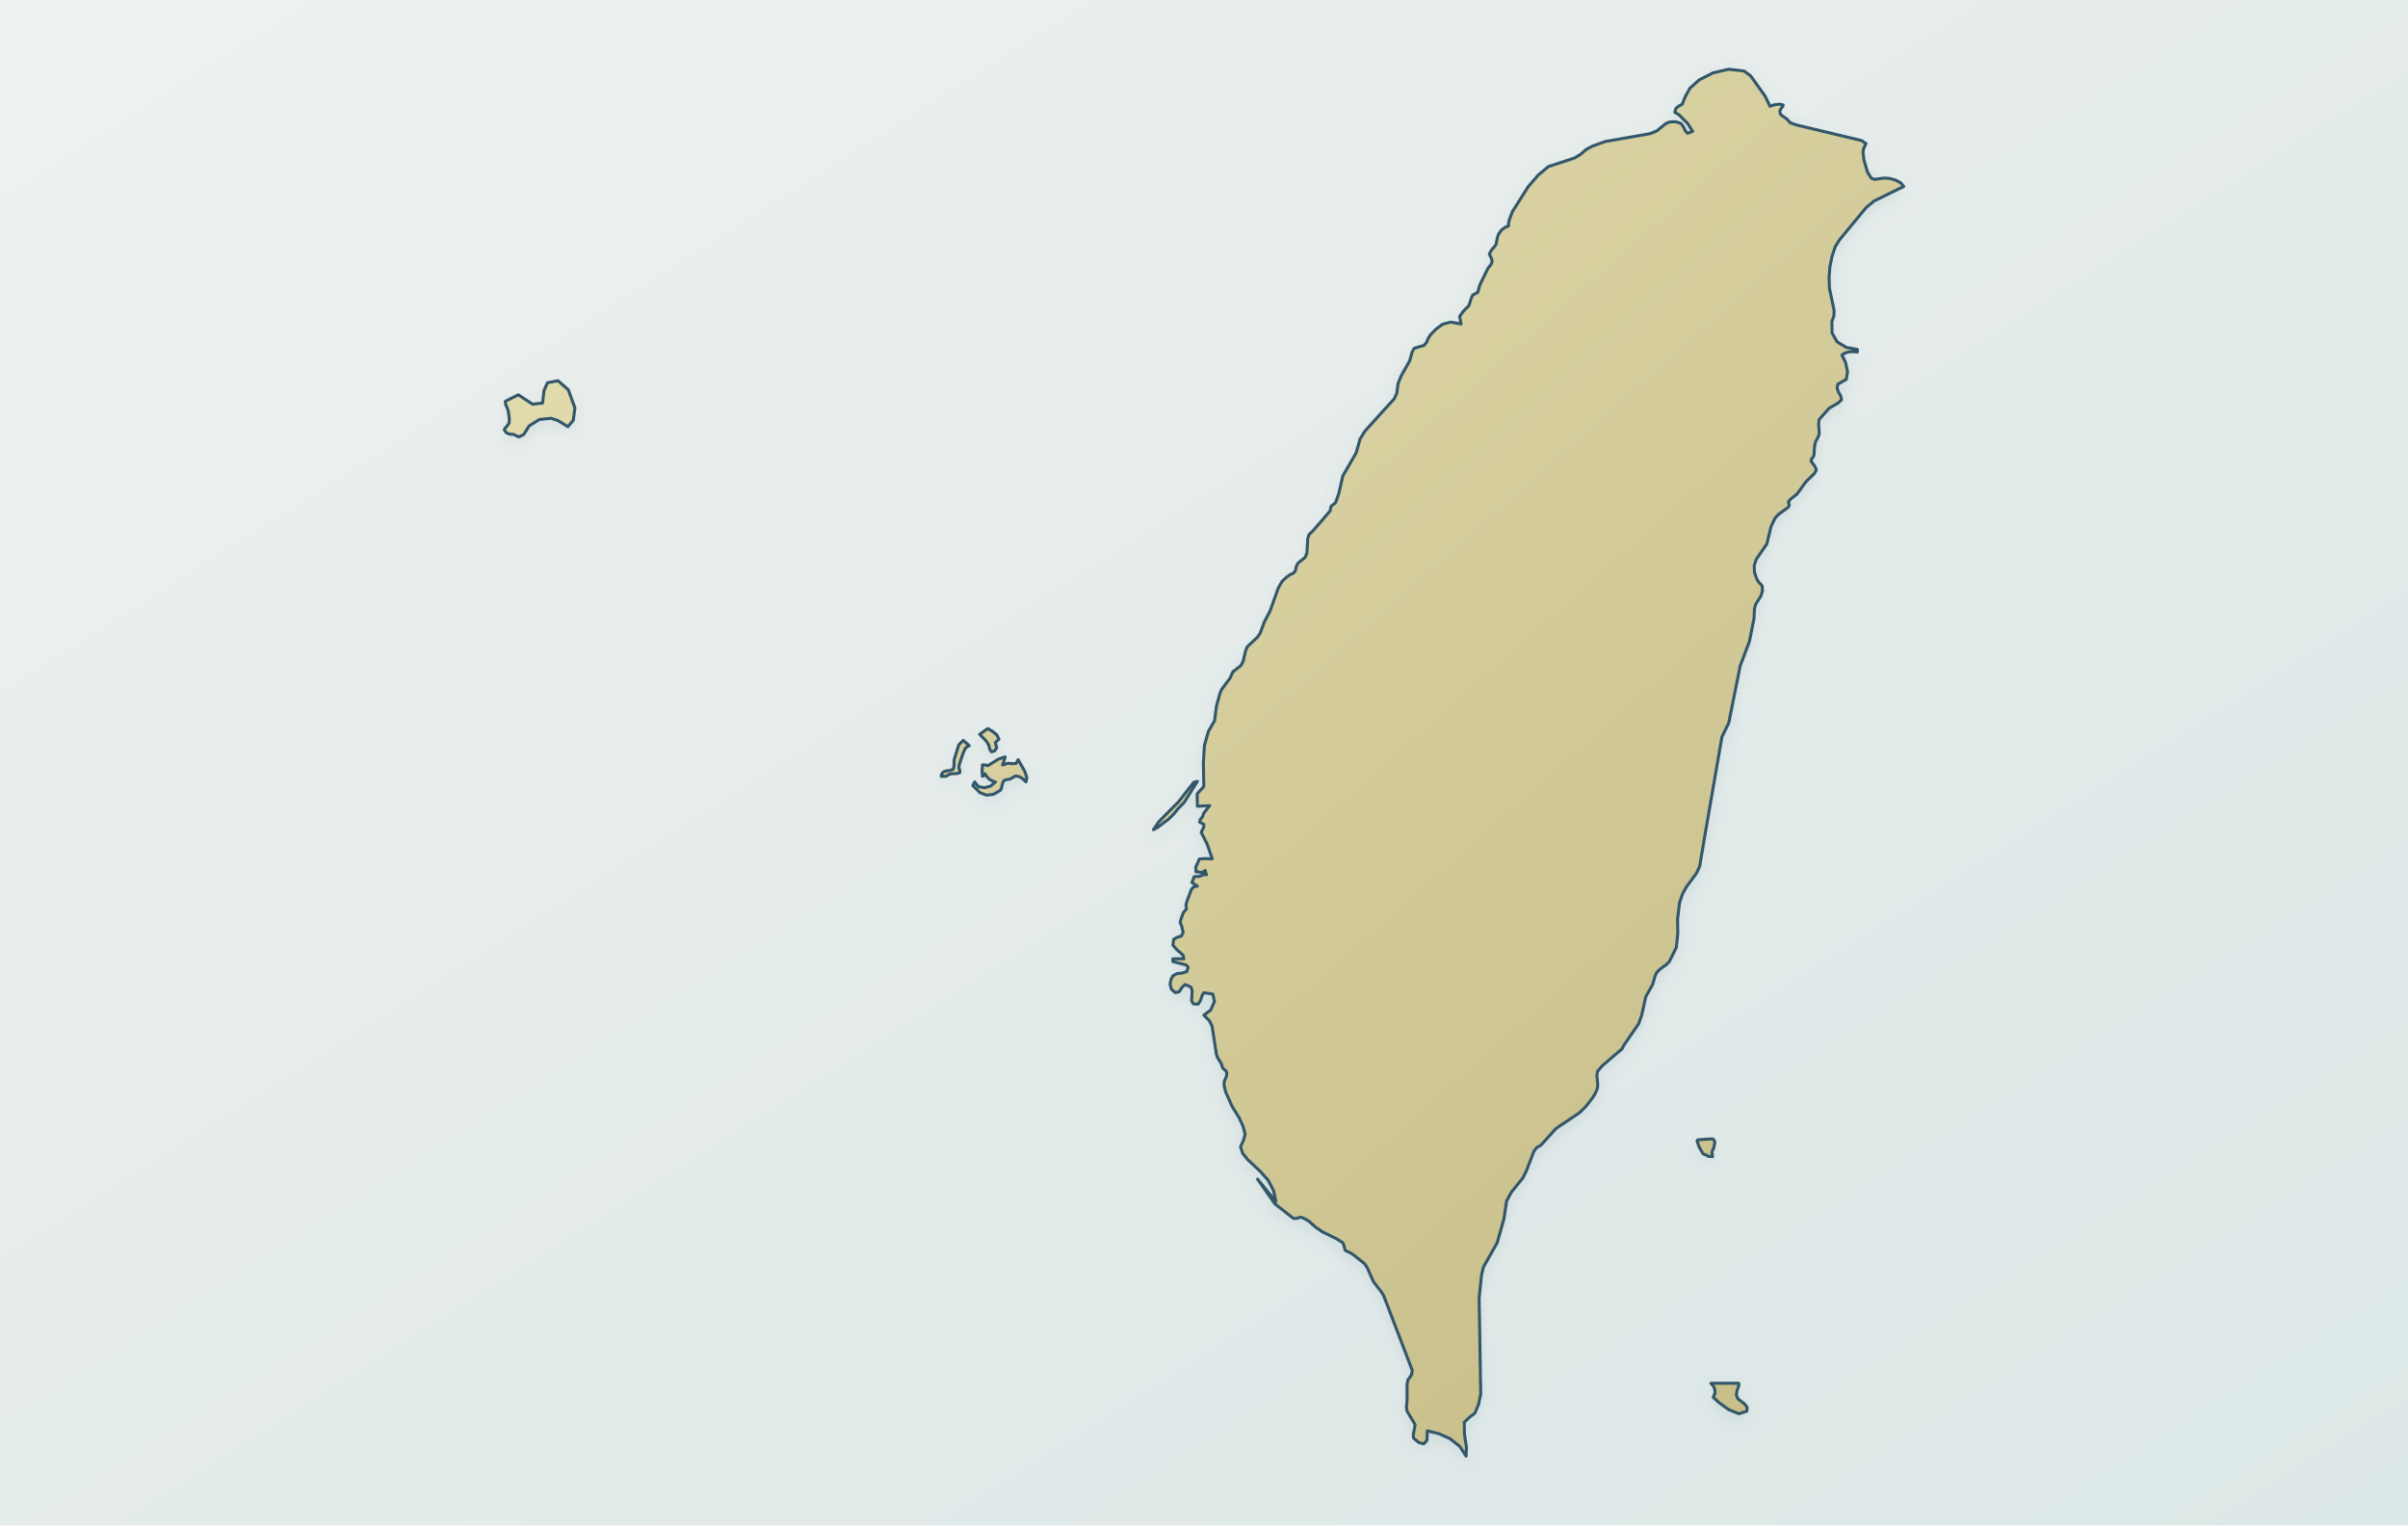
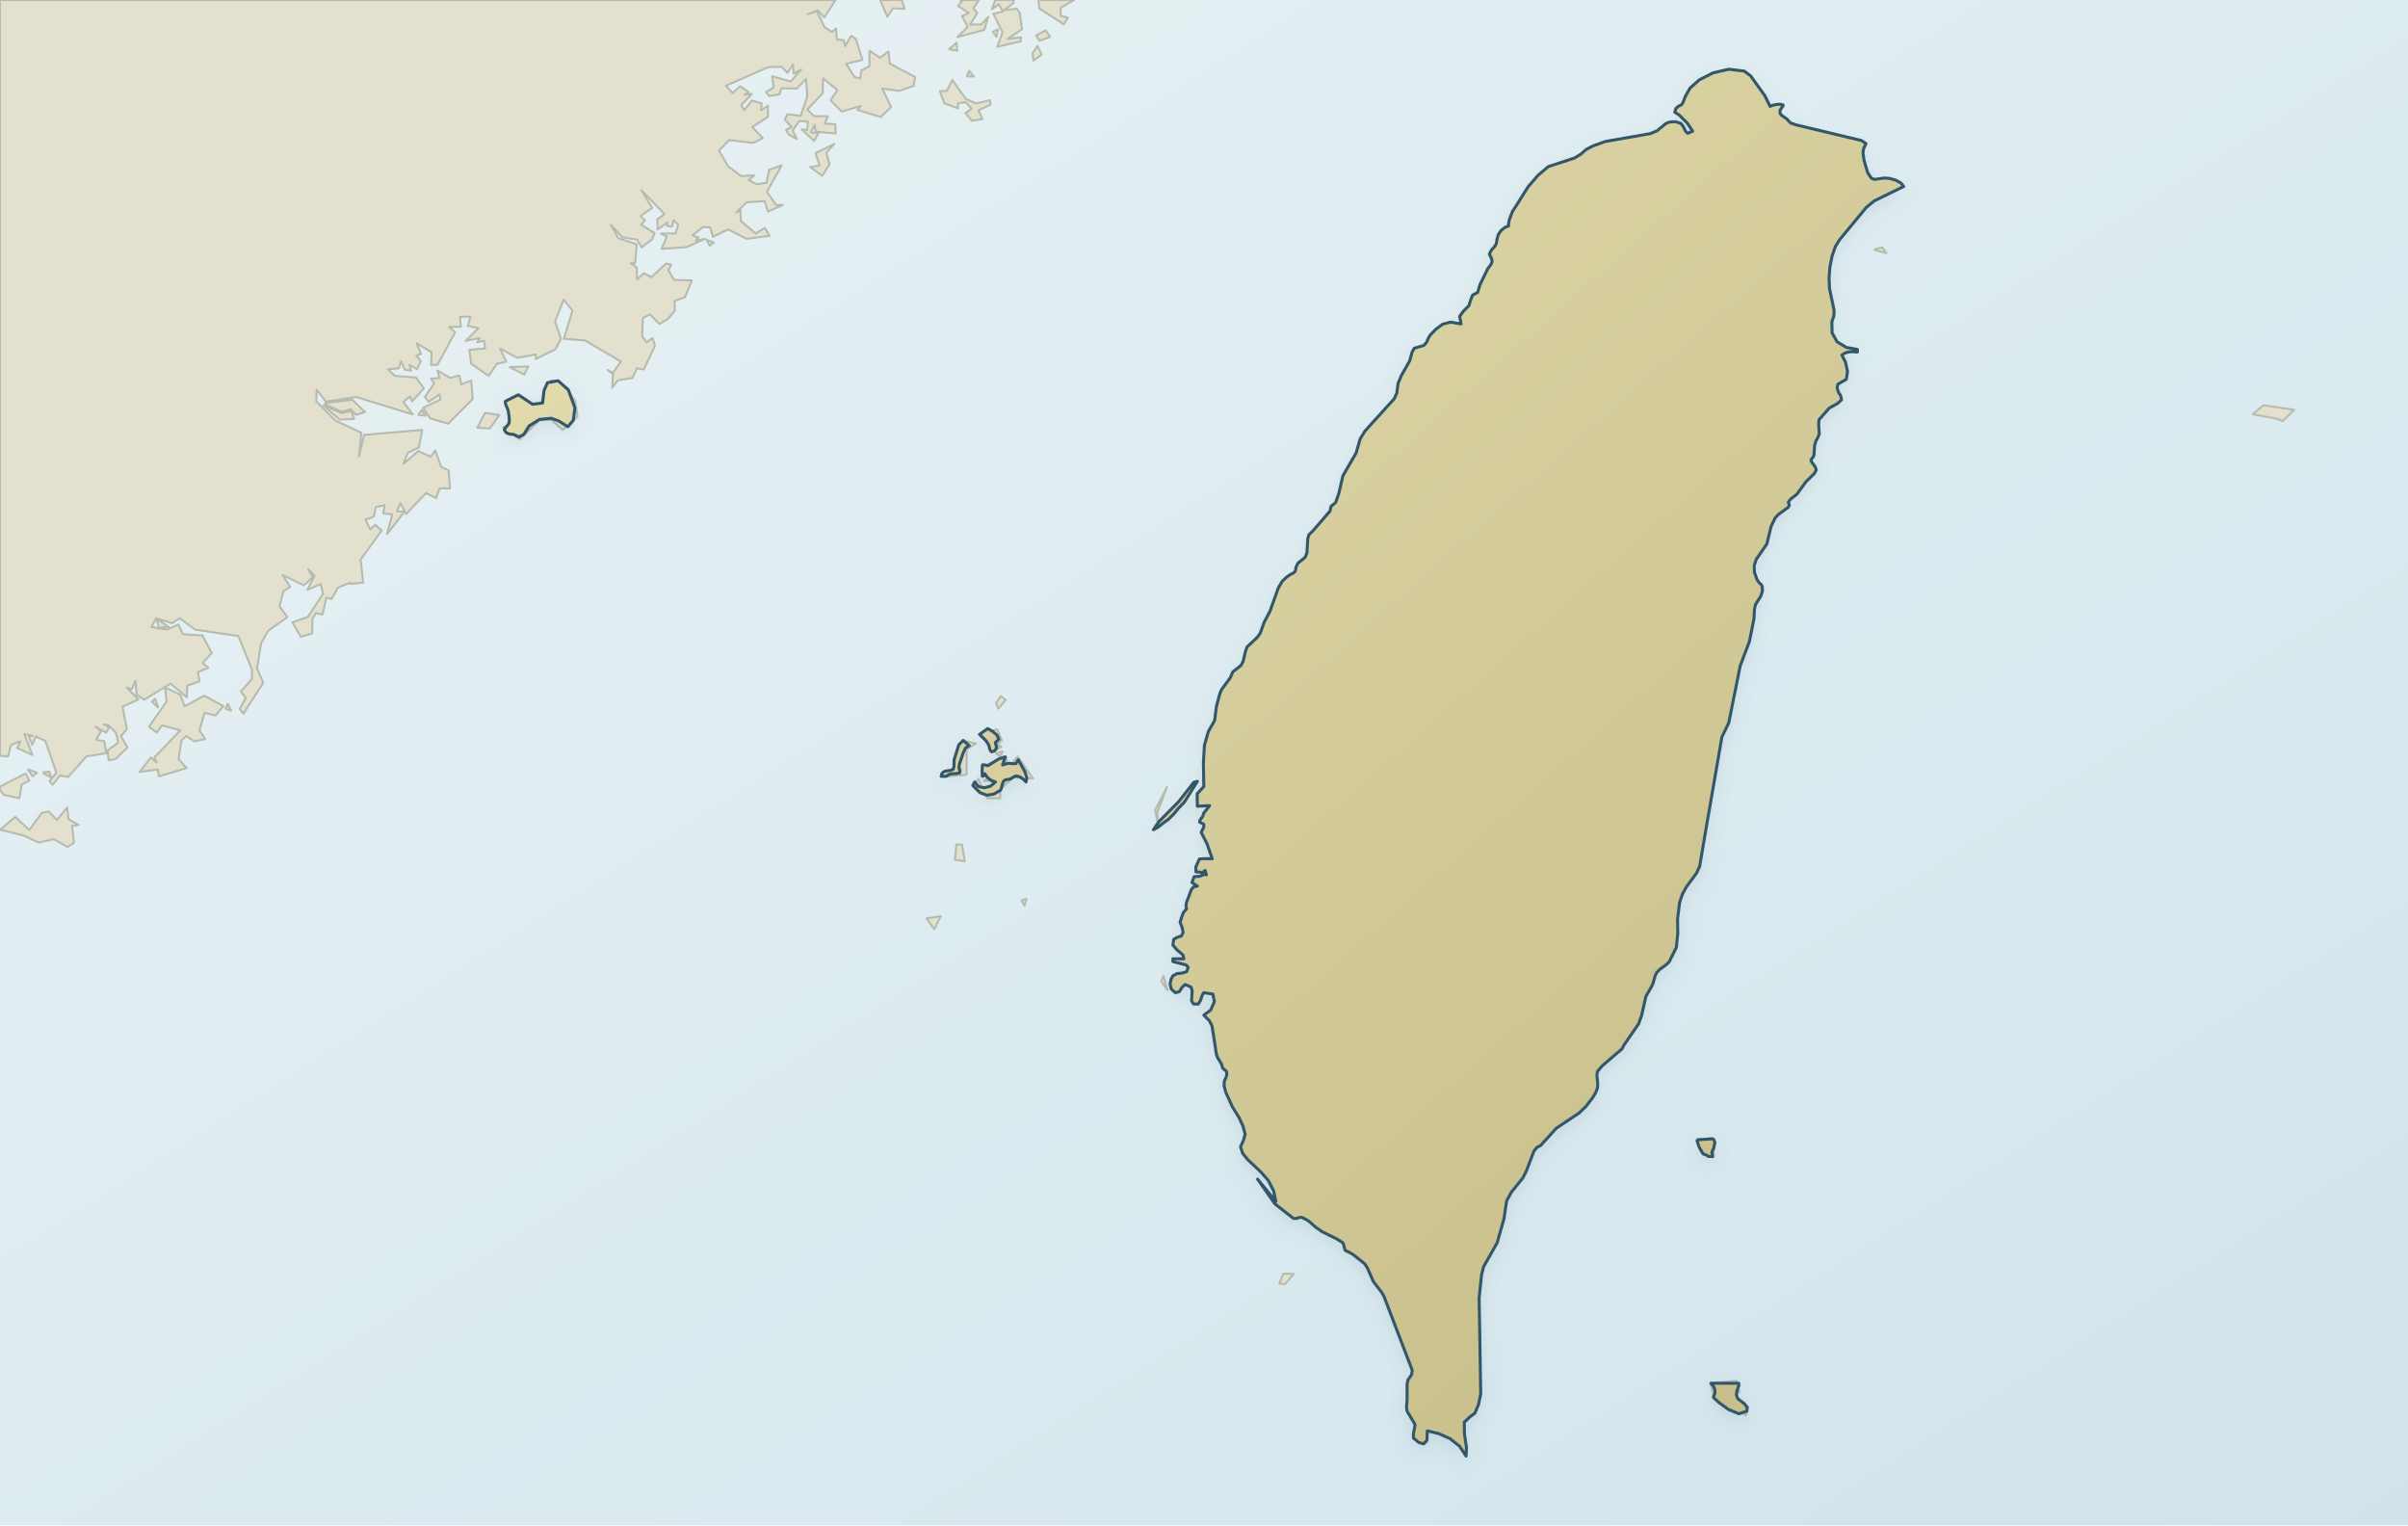
<svg xmlns="http://www.w3.org/2000/svg" viewBox="0 0 1200 760" role="img" aria-label="Map of Taiwan" data-map-style="journey-atlas-map-v3-clean-background" data-map-projection="local-equirectangular-fit-v1">
  <defs>
    <linearGradient id="sea" x1="0" y1="0" x2="1" y2="1">
-       <stop offset="0" stop-color="#eef2ef" />
-       <stop offset=".55" stop-color="#e4eceb" />
-       <stop offset="1" stop-color="#dce7e7" />
+       <stop offset="0" stop-color="#eaf2f4" />
+       <stop offset=".55" stop-color="#dcebf0" />
+       <stop offset="1" stop-color="#d0e3eb" />
    </linearGradient>
    <linearGradient id="land" x1=".12" y1=".08" x2=".88" y2=".92">
      <stop offset="0" stop-color="#e2dbad" />
      <stop offset=".52" stop-color="#d4cc9b" />
      <stop offset="1" stop-color="#c8bf8a" />
    </linearGradient>
    <filter id="shadow" x="-10%" y="-10%" width="120%" height="120%">
      <feGaussianBlur in="SourceAlpha" stdDeviation="4" result="b" />
      <feOffset in="b" dy="3" result="o" />
      <feColorMatrix in="o" type="matrix" values="0 0 0 0 .12 0 0 0 0 .22 0 0 0 0 .28 0 0 0 .14 0" />
      <feBlend in="SourceGraphic" mode="normal" />
    </filter>
+     <clipPath id="map-context-target-negative" clipPathUnits="userSpaceOnUse">
+       <path d="M 0,0 L 1200,0 L 1200,760 L 0,760 Z M 930,103.4 L 916.7,119.5 L 914.6,122.9 L 913,127.6 L 911.9,133 L 911.5,138.4 L 911.7,143.7 L 914,154.6 L 913.9,157.4 L 912.9,160.2 L 913,165.9 L 915.5,170.3 L 920.1,173.1 L 925.6,174.1 L 925.6,175.4 L 923.2,175.2 L 921,175.4 L 919.2,176 L 917.9,176.9 L 919.7,180.5 L 920.7,185.1 L 920.1,189 L 915.9,191.4 L 915.5,193.2 L 916.1,195.3 L 917.3,197.2 L 917.7,199.2 L 915.9,200.9 L 911.5,203.4 L 906.5,209.1 L 906.3,211.3 L 906.6,216.3 L 905.8,218.2 L 904.9,219.8 L 904.3,222 L 904,226.5 L 903.6,227.7 L 902.8,228.6 L 902.5,229.6 L 903.2,230.8 L 903.4,230.9 L 903.8,231.5 L 904.5,232.5 L 905,233.6 L 905.1,234.3 L 904.1,236 L 900,240 L 895.5,246.2 L 892.2,248.8 L 891.2,250.2 L 891.7,251.7 L 891.1,252.8 L 886.3,256.3 L 884.6,258.1 L 882.6,262.3 L 880.5,271 L 875.2,278.7 L 874.2,281.8 L 874.3,285.1 L 875.6,288.8 L 876.7,290.4 L 877.6,291.2 L 878.2,292.1 L 878.3,294.4 L 877.5,297 L 874.9,301.1 L 874.3,303.5 L 874.1,308.1 L 871.8,319.6 L 867.2,331.8 L 861.5,360.2 L 858.1,367.2 L 850.2,412.8 L 847,431.7 L 845.4,435.1 L 840.4,441.9 L 838.5,445.3 L 837,449.7 L 836,457.9 L 836.1,465.1 L 835.4,472 L 831.9,479.1 L 830.4,480.6 L 827,483.1 L 825.5,484.7 L 824.8,486.3 L 823.6,490.5 L 820.2,496.5 L 818.1,505.9 L 816.6,510.1 L 809.3,520.7 L 808.3,522.6 L 798.5,531 L 796.1,533.8 L 795.8,535.6 L 796.2,540.1 L 796.1,542.1 L 795.2,544.4 L 793.7,546.9 L 790.3,551.3 L 787,554.5 L 775.5,562.2 L 767.8,570.7 L 765.9,571.7 L 764.4,573.6 L 760.7,583.3 L 758.9,586.9 L 753.1,594.1 L 750.8,598.4 L 749.5,607.2 L 746.1,619.2 L 739.3,631.2 L 738.3,635.3 L 737.1,646.9 L 737.3,657.4 L 737.9,694.6 L 736.8,699.8 L 735,704.1 L 732.6,705.9 L 729.7,708.6 L 729.8,714.6 L 730.8,721.2 L 730.6,725.5 L 727.4,720.6 L 722.6,716.8 L 717,714.3 L 711.3,712.9 L 711.1,717.7 L 709.5,719.4 L 707,718.7 L 704.4,716.5 L 704.3,714.8 L 705.2,709.8 L 701.2,703.1 L 700.9,701.4 L 701,699.9 L 701.2,697.6 L 701.2,689.8 L 701.6,687.6 L 703.4,685 L 703.8,682.8 L 689.6,645.7 L 688.4,643.7 L 684.5,638.7 L 681.4,631.7 L 680,629.6 L 674.2,625 L 671.9,623.7 L 671.1,623.4 L 670.3,622.9 L 669.6,620.2 L 669.2,619.2 L 666,617.2 L 658.9,613.7 L 655.7,611.5 L 652.3,608.5 L 650.7,607.5 L 648.6,606.5 L 647.5,606.6 L 646.1,607.1 L 644.6,607.1 L 635.3,599.8 L 626.7,587.5 L 635.8,598.6 L 634.7,593.3 L 633.2,590.4 L 632,588.1 L 628.2,583.8 L 621.8,577.8 L 619.3,574.7 L 618.2,571.4 L 619.7,568.1 L 620.5,565.1 L 619.4,561 L 617.5,556.9 L 614.1,551.4 L 610.8,544.1 L 610,540.9 L 610.1,538.8 L 611.2,536.2 L 611.4,534.5 L 611,533.6 L 610.1,532.9 L 609.2,532 L 608.8,530.3 L 606.7,526.8 L 606.2,525.4 L 604.7,515.6 L 604,511.2 L 602.7,508.6 L 599.9,505.8 L 603.3,503.3 L 605.2,499 L 604.4,495.3 L 599.9,494.6 L 599.1,495.9 L 598.3,498.4 L 597.1,500.3 L 594.7,500.2 L 593.8,498.6 L 594.1,493.6 L 593.5,491.8 L 590.6,490.5 L 589,492 L 587.7,494.1 L 585.7,494.6 L 583.7,492.8 L 583.1,490.3 L 583.6,487.9 L 584.5,486.2 L 586.5,485.1 L 589.2,484.8 L 591.4,484.1 L 592.1,481.9 L 591.1,480.8 L 584.5,479.1 L 584.5,477.7 L 590,477.7 L 589.5,475.8 L 586.5,473.2 L 584.5,470.9 L 584.9,468 L 586.7,467 L 588.7,466.4 L 589.6,464.6 L 589,461.8 L 588.1,459.5 L 588.7,457.4 L 589.7,454.7 L 591.3,452.8 L 591,451.2 L 591.3,449.6 L 593.7,443.2 L 594.8,441.9 L 596.7,441.5 L 594,439.7 L 595.1,436.8 L 597.9,436.6 L 600.2,435.6 L 601.2,435.9 L 600.6,433.7 L 599,434.8 L 597.7,434.5 L 596,434.4 L 595.9,432 L 597.7,428 L 600.3,427.8 L 604.1,427.9 L 601.5,420.4 L 598.6,414.7 L 599.9,412.1 L 599.9,410.7 L 597.8,409.6 L 598.1,408.4 L 599.3,406.9 L 599.9,405.1 L 602.8,401.4 L 596.7,401.7 L 596.6,395.5 L 599.9,391.9 L 599.7,380.2 L 600.2,371.4 L 602.2,364.4 L 605.3,359 L 606.2,351.9 L 607.9,345.6 L 608.8,343.5 L 613.1,337.7 L 613.9,335.8 L 614.4,334.7 L 618.4,331.6 L 619.5,329.5 L 620.7,324.4 L 621.5,322.3 L 626.6,317.5 L 628,315.5 L 630,310 L 632.9,304.5 L 637,293 L 638.9,289.7 L 641.1,287.6 L 642.8,286.4 L 644.4,285.6 L 645.5,284.6 L 645.9,282.5 L 646.8,280.6 L 650.4,277.7 L 651.3,275.5 L 651.7,268.4 L 652.3,266.4 L 654.2,264.6 L 662.3,255.2 L 662.8,254.7 L 663.3,252.3 L 665.6,250.4 L 667.2,245.8 L 669.2,237.1 L 675.8,225.7 L 677.8,218.7 L 680.2,214.8 L 689.6,204.4 L 694.8,198.7 L 696.1,195.8 L 696.7,191.1 L 698.3,187.2 L 702.5,179.8 L 703.7,175.4 L 704.8,173.5 L 709.6,172.1 L 710.9,170.6 L 711.7,168.7 L 712.7,167 L 715.7,163.9 L 719,161.5 L 722.9,160.5 L 728.1,161.4 L 727.4,157.6 L 729.3,155 L 732,152.3 L 733.3,148.3 L 733.9,147 L 736.4,145.7 L 737.5,141.9 L 741.4,133.9 L 743,131.8 L 743.5,130.6 L 743.5,129.5 L 743,128.2 L 742.2,126.6 L 743.3,124.5 L 744.5,123.2 L 744.6,123.1 L 745.6,121.6 L 746.1,118.8 L 746.7,116.8 L 748.1,114.8 L 750,113.3 L 751.8,112.6 L 751.7,111.8 L 752.1,109.7 L 753.7,105.4 L 755.2,103.1 L 761.5,93.1 L 766.5,87.3 L 771.6,83 L 784.7,78.7 L 787.8,76.8 L 790.4,74.5 L 793.6,72.8 L 800,70.5 L 814.3,68 L 822.3,66.6 L 825.7,65.2 L 830.1,61.6 L 831.4,61 L 833,60.7 L 835.2,60.7 L 837.7,61.5 L 839,63.3 L 839.9,65.3 L 841,66.4 L 843.5,65.4 L 840.9,61.4 L 836.8,57.3 L 834.6,55.9 L 835.2,54 L 836.5,52.9 L 837.8,52.3 L 838.4,51.7 L 839.9,48 L 842.2,43.9 L 846.8,39.8 L 853.7,36.3 L 861.5,34.5 L 869.2,35.4 L 872.4,37.8 L 879.5,47.7 L 882.1,53 L 882.9,52.6 L 884.9,52.1 L 887,51.9 L 888.6,52.3 L 888.5,52.9 L 887.8,53.8 L 887,55.1 L 887.1,56.6 L 887.9,57.5 L 890.5,59.3 L 891.1,60 L 892.2,61.2 L 895,62.2 L 927.6,70 L 929.9,71.5 L 928.7,74.1 L 928.4,76.1 L 928.9,79.8 L 930.7,85.9 L 932.5,88.7 L 934,89.4 L 939,88.7 L 941.6,88.9 L 944.6,89.7 L 947.2,91.1 L 948.7,92.9 L 934,100.1 L 930,103.4 Z M 866,696.9 L 869.3,699.4 L 870.7,701.2 L 870.5,703.1 L 866.6,704.4 L 861.4,702.3 L 856.6,698.8 L 853.8,696.2 L 854.6,694.2 L 854.6,692.4 L 853.9,690.7 L 852.6,689.2 L 866.5,689.2 L 866.5,690.5 L 866.2,691.2 L 865.6,693 L 865.3,695 L 866,696.9 Z M 272.8,190.7 L 278.1,189.7 L 283.2,194.2 L 286.5,203.2 L 285.7,209.4 L 283,212.6 L 278.2,209.6 L 274.6,208.4 L 268.8,209 L 263.7,212.2 L 261,216.5 L 258.6,217.7 L 255.8,216.4 L 253.8,216.3 L 252.2,215.5 L 251.3,214.1 L 251.6,213.5 L 253.2,211.6 L 253.7,210.7 L 253.8,209.2 L 253.7,207.5 L 253.2,204.4 L 252,201.5 L 251.8,200 L 252.9,199.4 L 258.3,196.7 L 265.4,201.4 L 270.4,200.8 L 271.1,194.6 L 272.8,190.7 Z M 507.4,378.5 L 510.8,384.6 L 511.7,387.5 L 511.3,389.6 L 509.9,388.2 L 508.1,387 L 506.1,386.6 L 503.3,388.2 L 501.3,388.5 L 500.3,389 L 499.7,390 L 499,392.9 L 498.5,393.8 L 495.2,395.7 L 491.7,396.2 L 488.3,394.9 L 484.8,391.4 L 485.7,389.6 L 487.6,391.9 L 490.5,392.5 L 493.6,391.7 L 496.1,389.6 L 494.3,389 L 493,388.2 L 491.8,387 L 490.8,385.5 L 490.4,386.1 L 490.4,386.3 L 490.3,386.5 L 489.6,386.8 L 489.4,384 L 489.6,381.1 L 490.8,381.1 L 492.3,381.5 L 497.6,378.2 L 500.9,377.1 L 500,380.2 L 499.6,381.1 L 502.5,380.3 L 504.7,380.5 L 506.3,380.4 L 507.4,378.5 Z M 475.5,378.5 L 477.8,371.1 L 480,368.9 L 483,371.5 L 481.2,372.6 L 480,375.1 L 478,381.1 L 477.9,382.8 L 478.4,384.1 L 478.2,385.1 L 476.1,385.5 L 474.5,385.5 L 473.4,385.7 L 472.5,386.1 L 471.6,386.8 L 469,386.8 L 469.4,385.4 L 470.3,384.5 L 471.6,384.1 L 473.4,383.9 L 475,383.3 L 475.4,381.9 L 475.5,378.5 Z M 493.3,373.5 L 492.7,371.1 L 491.3,369 L 488.2,365.9 L 492.2,363 L 494.5,364.3 L 496.8,366.2 L 497.8,368.3 L 496,370 L 496.7,372.5 L 495.7,374.1 L 494.1,374.6 L 493.3,373.5 Z M 846.7,571.4 L 845.7,568.4 L 846.1,567.9 L 853.3,567.4 L 854.1,567.9 L 854.6,569.2 L 854,572.1 L 853.4,573.2 L 853.1,574.4 L 853.4,575.6 L 853.4,576.3 L 852.8,576.2 L 851.6,576.2 L 850.9,576 L 850.6,575.6 L 848.7,574.9 L 846.7,571.4 Z M 577.4,409.5 L 587.4,399.4 L 594.9,389.8 L 596.7,389.3 L 590.2,399.7 L 587.1,402.9 L 585,405.5 L 582.3,408.2 L 580.2,409.7 L 577,412.2 L 574.8,413.4 L 577.4,409.5 Z" fill-rule="evenodd" clip-rule="evenodd" />
+     </clipPath>
  </defs>
  <rect width="1200" height="760" fill="url(#sea)" />
+   <g id="geographic-context" clip-path="url(#map-context-target-negative)">
+     <path d="M 24.2,404.3 L 28.4,408.6 L 33.5,402.3 L 34.1,408.1 L 39.1,411.0 L 35.9,411.5 L 36.9,419.9 L 33.7,422.0 L 26.8,418.1 L 19.3,419.8 L 11.8,416.3 L 0.1,413.4 L 7.6,407.0 L 14.6,413.5 L 20.9,405.0 L 24.2,404.3 Z M 12.8,385.4 L 14.6,388.9 L 10.8,390.9 L 9.7,397.7 L 2.0,396.1 L 0.0,393.7 L 0.0,391.9 L 12.8,385.4 Z M 24.6,384.5 L 25.5,387.4 L 21.7,385.3 L 21.7,384.8 L 24.6,384.5 Z M 16.2,386.8 L 14.1,383.8 L 14.1,383.4 L 18.5,385.0 L 16.2,386.8 Z M 78.1,365.0 L 74.3,362.0 L 83.0,349.6 L 82.3,342.5 L 89.8,346.1 L 92.0,351.9 L 101.8,346.6 L 111.3,351.8 L 107.4,356.5 L 101.9,355.2 L 99.4,364.0 L 102.3,368.2 L 97.0,369.4 L 92.8,366.7 L 90.4,369.0 L 89.0,378.2 L 93.0,382.7 L 79.2,386.8 L 78.6,383.4 L 69.6,384.6 L 75.2,377.4 L 78.0,380.0 L 77.0,377.3 L 89.9,363.9 L 80.8,361.4 L 78.1,365.0 Z M 113.5,350.7 L 115.2,354.0 L 112.4,353.2 L 113.5,350.7 Z M 78.8,352.5 L 75.7,349.7 L 77.3,348.1 L 78.8,352.5 Z M 79.2,312.7 L 78.0,308.2 L 84.0,312.3 L 79.2,312.7 Z M 237.9,213.1 L 241.7,205.7 L 248.8,206.8 L 244.1,213.5 L 237.9,213.1 Z M 212.0,207.1 L 208.6,206.8 L 208.6,206.3 L 210.2,204.3 L 212.0,207.1 Z M 161.2,202.0 L 170.2,205.8 L 175.1,204.8 L 176.5,208.7 L 169.2,209.1 L 161.2,202.0 Z M 170.3,205.2 L 162.1,201.5 L 162.1,200.8 L 175.6,199.2 L 181.9,205.3 L 177.5,206.7 L 174.8,203.8 L 170.3,205.2 Z M 216.4,191.0 L 214.8,188.6 L 219.0,188.4 L 218.0,184.6 L 224.3,188.3 L 228.9,187.1 L 229.9,191.5 L 234.8,189.6 L 235.6,198.8 L 223.3,211.1 L 214.3,208.4 L 210.8,203.2 L 219.5,199.1 L 219.0,196.5 L 213.7,200.2 L 211.7,197.8 L 216.4,191.0 Z M 414.6,15.9 L 416.7,14.2 L 417.0,19.7 L 420.5,20.0 L 421.1,23.0 L 424.2,17.8 L 426.5,19.4 L 429.8,29.8 L 421.7,31.8 L 425.9,38.5 L 428.7,39.0 L 429.3,35.0 L 433.3,33.0 L 433.3,25.3 L 438.6,28.8 L 442.8,25.6 L 443.4,31.7 L 456.0,38.3 L 455.3,42.8 L 448.1,45.3 L 439.6,44.1 L 444.1,53.3 L 438.9,58.3 L 427.2,54.7 L 428.9,52.8 L 419.5,55.6 L 413.9,50.0 L 417.3,44.9 L 410.2,39.0 L 410.0,46.4 L 402.3,54.6 L 405.7,57.9 L 412.5,57.9 L 411.0,61.6 L 416.3,61.9 L 416.4,66.5 L 406.4,65.6 L 406.0,62.2 L 404.0,65.9 L 407.8,66.4 L 405.7,70.2 L 399.5,64.5 L 402.2,64.8 L 402.6,60.6 L 398.3,60.3 L 395.0,65.0 L 397.1,69.3 L 393.0,67.0 L 391.7,64.7 L 394.5,63.3 L 391.1,59.6 L 392.4,56.9 L 399.0,57.7 L 402.3,48.1 L 401.7,39.3 L 397.1,44.1 L 389.5,44.0 L 388.4,47.0 L 383.4,47.9 L 381.7,45.9 L 385.5,43.6 L 384.8,38.0 L 394.1,40.6 L 399.3,34.6 L 395.5,36.7 L 395.2,32.1 L 392.4,36.3 L 389.6,33.3 L 383.0,33.4 L 361.8,42.7 L 365.1,46.4 L 368.8,43.0 L 373.1,45.9 L 371.0,47.2 L 374.7,46.8 L 369.4,52.4 L 370.9,54.9 L 374.6,50.1 L 379.6,51.5 L 379.3,55.0 L 382.7,52.6 L 382.7,58.2 L 374.9,63.3 L 380.1,68.8 L 375.4,71.2 L 363.4,69.8 L 358.3,75.0 L 362.8,82.8 L 369.3,87.7 L 375.9,87.4 L 373.1,89.7 L 377.1,91.8 L 382.0,91.1 L 383.3,84.6 L 389.5,82.4 L 382.2,95.6 L 386.8,102.2 L 390.1,102.1 L 382.7,105.4 L 381.0,100.2 L 372.1,100.8 L 366.9,105.9 L 368.9,104.6 L 369.2,110.1 L 376.5,116.3 L 381.2,113.6 L 383.5,117.5 L 372.1,119.0 L 362.8,114.3 L 355.3,118.0 L 353.9,113.3 L 350.3,113.1 L 345.1,117.3 L 348.0,118.3 L 346.7,119.9 L 351.4,119.0 L 342.2,123.1 L 329.7,124.0 L 332.3,117.9 L 329.3,116.4 L 336.6,116.3 L 338.0,112.0 L 335.6,109.7 L 334.9,112.9 L 332.3,112.5 L 332.6,110.8 L 327.7,114.4 L 327.6,109.2 L 331.2,106.7 L 319.6,94.7 L 325.0,103.6 L 319.2,107.6 L 321.4,109.8 L 319.5,112.0 L 326.2,116.1 L 324.9,119.3 L 319.7,123.3 L 317.5,119.4 L 310.1,118.2 L 304.4,112.0 L 308.2,118.7 L 317.3,121.7 L 316.5,131.2 L 314.3,131.2 L 317.3,133.2 L 317.5,139.3 L 320.8,136.1 L 324.6,138.1 L 332.0,131.3 L 334.5,131.9 L 333.1,134.6 L 335.9,139.5 L 344.8,139.7 L 341.3,148.1 L 336.2,149.9 L 336.3,154.9 L 332.7,159.0 L 328.6,161.4 L 323.9,156.6 L 320.4,158.4 L 320.0,167.5 L 322.2,170.6 L 325.2,168.4 L 326.4,172.2 L 320.8,184.1 L 317.4,183.5 L 315.2,188.3 L 307.9,189.5 L 305.1,193.1 L 305.5,186.4 L 302.8,184.3 L 305.4,185.8 L 309.4,180.1 L 291.5,169.6 L 281.0,168.8 L 285.3,154.7 L 280.9,149.3 L 276.6,160.1 L 279.6,168.8 L 276.8,174.0 L 267.0,178.9 L 267.0,176.6 L 257.8,178.3 L 249.2,173.7 L 252.3,180.2 L 247.7,181.2 L 243.5,187.3 L 234.8,181.2 L 233.9,174.3 L 241.7,173.6 L 241.3,169.8 L 237.8,170.5 L 239.1,168.4 L 232.1,169.8 L 238.4,163.5 L 233.2,162.4 L 234.4,157.7 L 229.2,157.9 L 229.7,162.8 L 223.9,162.9 L 226.8,165.6 L 218.0,181.8 L 214.8,181.8 L 215.1,175.5 L 207.7,171.1 L 209.8,176.3 L 207.5,177.2 L 209.7,179.9 L 207.9,183.9 L 204.0,181.8 L 204.9,184.7 L 201.7,184.2 L 199.9,180.0 L 198.7,183.5 L 193.3,184.0 L 196.8,187.3 L 207.3,188.1 L 211.2,193.5 L 205.4,199.9 L 204.3,197.5 L 201.0,200.3 L 205.7,206.5 L 177.6,197.8 L 162.4,200.1 L 157.8,194.1 L 157.6,200.0 L 167.2,209.6 L 180.1,215.6 L 178.9,227.4 L 181.4,216.7 L 210.4,214.2 L 208.7,223.0 L 203.2,225.6 L 201.1,231.1 L 208.5,224.7 L 214.6,227.6 L 216.9,224.4 L 219.8,232.5 L 223.6,234.5 L 224.2,243.4 L 219.1,243.3 L 217.3,248.2 L 212.3,245.7 L 202.4,256.1 L 199.5,250.6 L 197.8,254.8 L 201.6,254.9 L 192.9,266.1 L 195.5,256.3 L 191.0,255.8 L 191.7,251.6 L 187.3,252.7 L 186.3,257.3 L 182.1,259.0 L 184.5,263.7 L 187.0,261.5 L 190.2,264.3 L 179.7,278.8 L 181.0,290.3 L 174.5,290.9 L 174.6,290.2 L 168.4,292.8 L 165.3,298.4 L 162.6,297.8 L 160.7,306.2 L 157.5,305.4 L 155.7,308.2 L 155.6,315.6 L 149.9,317.3 L 145.7,310.1 L 153.4,307.4 L 161.0,295.8 L 159.8,291.0 L 153.2,293.9 L 156.7,286.9 L 153.6,283.6 L 155.9,287.6 L 151.4,291.6 L 140.8,286.5 L 144.6,292.4 L 141.2,294.6 L 139.3,302.1 L 143.2,307.5 L 133.6,314.3 L 130.1,320.6 L 128.1,333.1 L 131.2,340.2 L 121.3,355.6 L 119.5,353.2 L 122.5,347.7 L 120.0,344.6 L 125.5,338.3 L 125.6,333.7 L 118.8,316.9 L 97.2,313.7 L 89.5,308.0 L 85.8,310.5 L 77.8,308.0 L 75.5,312.4 L 83.1,313.7 L 88.9,311.2 L 91.2,316.0 L 100.9,316.6 L 105.5,325.4 L 101.0,330.3 L 103.8,332.7 L 98.6,334.9 L 99.5,339.4 L 93.3,341.7 L 93.1,347.4 L 85.0,340.6 L 71.9,348.6 L 68.1,346.2 L 67.5,339.1 L 65.7,343.4 L 63.2,342.6 L 69.0,348.5 L 61.1,352.1 L 63.2,363.2 L 60.3,366.8 L 63.5,372.4 L 57.5,378.3 L 54.1,378.8 L 53.6,373.9 L 58.9,370.0 L 57.8,365.1 L 53.9,361.2 L 51.7,361.0 L 54.5,362.2 L 52.9,365.0 L 47.6,362.1 L 50.3,364.4 L 47.9,368.6 L 52.0,369.3 L 52.9,375.3 L 43.0,376.9 L 34.0,387.1 L 29.9,386.4 L 26.2,391.0 L 24.7,389.2 L 28.1,385.0 L 22.6,369.1 L 17.9,367.0 L 16.0,371.1 L 14.3,366.9 L 16.3,366.6 L 12.1,365.7 L 16.2,376.2 L 8.6,372.7 L 10.1,369.4 L 5.5,371.2 L 4.0,376.9 L 0.0,376.5 L 0.0,0.0 L 416.4,0.0 L 410.8,8.7 L 407.5,5.2 L 402.6,7.0 L 407.1,5.7 L 410.9,13.6 L 414.6,15.9 Z M 261.2,186.6 L 254.0,182.9 L 263.3,182.6 L 261.2,186.6 Z M 465.6,463.0 L 461.7,457.6 L 468.8,456.5 L 465.6,463.0 Z M 475.9,428.4 L 476.6,420.7 L 479.4,420.8 L 480.8,429.1 L 475.9,428.4 Z M 481.7,386.0 L 472.3,386.9 L 478.9,383.3 L 476.9,380.2 L 480.5,369.1 L 486.3,370.4 L 481.7,373.4 L 481.7,386.0 Z M 498.6,376.9 L 496.4,375.6 L 496.4,375.3 L 499.6,374.4 L 498.6,376.9 Z M 494.9,374.5 L 493.3,366.5 L 490.4,368.4 L 487.6,365.9 L 496.9,363.4 L 499.3,368.8 L 496.8,371.0 L 499.0,372.0 L 494.9,374.5 Z M 498.8,346.9 L 501.2,348.7 L 497.5,353.1 L 496.4,350.1 L 498.8,346.9 Z M 271.9,195.5 L 274.1,196.1 L 274.8,194.1 L 271.6,194.5 L 274.8,189.5 L 278.6,189.8 L 286.6,199.6 L 287.8,207.6 L 280.4,214.2 L 274.8,209.2 L 268.9,209.4 L 258.9,218.8 L 250.6,212.9 L 257.7,210.2 L 253.4,199.5 L 257.3,197.0 L 268.4,203.1 L 271.9,195.5 Z M 355.8,120.8 L 353.7,122.4 L 352.1,119.5 L 355.8,120.8 Z M 413.4,81.9 L 409.7,87.6 L 403.7,83.2 L 408.5,82.5 L 406.4,76.3 L 415.8,71.7 L 411.8,76.1 L 413.4,81.9 Z M 493.3,49.9 L 493.6,52.1 L 487.6,55.0 L 489.6,59.3 L 484.4,60.2 L 481.1,56.3 L 484.2,54.3 L 481.3,50.9 L 477.4,51.5 L 477.4,54.0 L 470.6,51.5 L 468.4,45.4 L 471.8,45.3 L 474.6,39.9 L 481.3,49.3 L 486.5,51.6 L 493.3,49.9 Z M 485.3,38.1 L 481.9,38.1 L 481.9,37.8 L 483.0,35.3 L 485.3,38.1 Z M 477.0,25.3 L 473.0,24.5 L 476.7,21.3 L 477.0,25.3 Z M 497.3,14.6 L 496.6,18.4 L 494.8,15.8 L 497.3,14.6 Z M 477.1,18.5 L 482.2,13.4 L 479.4,8.0 L 482.8,6.5 L 477.5,3.0 L 479.7,0.2 L 478.6,0.0 L 487.8,0.0 L 485.1,4.2 L 487.0,6.6 L 483.4,12.2 L 489.0,12.2 L 492.5,8.4 L 490.5,14.9 L 477.1,18.5 Z M 445.0,4.1 L 442.2,8.4 L 438.6,0.0 L 449.4,0.0 L 450.8,4.4 L 445.0,4.1 Z M 870.2,705.1 L 858.9,700.6 L 854.2,696.3 L 852.3,689.1 L 865.5,687.9 L 866.9,693.4 L 864.6,695.4 L 871.1,701.0 L 870.2,705.1 Z M 639.5,634.6 L 644.7,634.7 L 640.4,639.8 L 637.5,639.6 L 639.5,634.6 Z M 854.2,567.2 L 854.0,576.4 L 847.5,573.8 L 845.7,567.6 L 854.2,567.2 Z M 579.8,486.2 L 581.8,493.3 L 578.7,489.0 L 579.8,486.2 Z M 510.5,451.3 L 509.2,448.5 L 511.6,447.8 L 510.5,451.3 Z M 581.6,392.0 L 576.7,404.9 L 577.5,412.3 L 575.6,403.7 L 581.6,392.0 Z M 493.6,392.6 L 496.4,393.4 L 497.9,388.9 L 490.2,389.1 L 493.9,386.2 L 489.1,386.9 L 489.7,382.1 L 493.9,380.0 L 496.4,384.9 L 497.5,378.5 L 501.6,377.1 L 501.6,383.4 L 507.2,376.9 L 514.8,387.9 L 505.0,387.3 L 498.4,393.3 L 498.5,397.7 L 491.9,397.7 L 491.5,394.4 L 485.9,391.4 L 485.9,390.3 L 487.6,388.0 L 489.3,392.6 L 491.8,392.5 L 492.5,395.1 L 493.6,392.6 Z M 628.5,335.0 L 624.6,332.6 L 624.6,332.4 L 631.4,333.4 L 628.5,335.0 Z M 1137.5,209.8 L 1134.4,208.6 L 1122.6,206.4 L 1128.0,201.9 L 1143.3,204.2 L 1137.5,209.8 Z M 940.1,126.1 L 934.2,124.6 L 934.2,124.2 L 938.0,123.3 L 940.1,126.1 Z M 517.0,22.9 L 519.1,27.2 L 515.0,30.2 L 514.6,26.5 L 517.0,22.9 Z M 516.3,17.7 L 521.1,15.2 L 523.3,18.4 L 518.1,20.3 L 516.3,17.7 Z M 508.8,18.6 L 508.7,20.6 L 497.0,23.3 L 499.6,16.1 L 495.0,6.8 L 499.8,5.8 L 497.7,2.1 L 494.3,4.6 L 496.0,0.0 L 505.3,0.0 L 505.1,1.5 L 500.3,5.1 L 506.7,4.3 L 508.2,6.5 L 509.3,14.6 L 502.1,19.4 L 508.8,18.6 Z M 535.3,0.0 L 528.6,3.8 L 528.5,7.8 L 532.2,8.8 L 530.1,12.1 L 517.9,4.2 L 517.5,0.0 L 535.3,0.0 Z" fill="#e4e0ce" fill-rule="evenodd" stroke="#b6bbaf" stroke-width="1" stroke-linejoin="round" />
+   </g>
  <path d="M 930.0,103.4 L 916.7,119.5 L 914.6,122.9 L 913.0,127.6 L 911.9,133.0 L 911.5,138.4 L 911.7,143.7 L 914.0,154.6 L 913.9,157.4 L 912.9,160.2 L 913.0,165.9 L 915.5,170.3 L 920.1,173.1 L 925.6,174.1 L 925.6,175.4 L 923.2,175.2 L 921.0,175.4 L 919.2,176.0 L 917.9,176.9 L 919.7,180.5 L 920.7,185.1 L 920.1,189.0 L 915.9,191.4 L 915.5,193.2 L 916.1,195.3 L 917.3,197.2 L 917.7,199.2 L 915.9,200.9 L 911.5,203.4 L 906.5,209.1 L 906.3,211.3 L 906.6,216.3 L 905.8,218.2 L 904.9,219.8 L 904.3,222.0 L 904.0,226.5 L 903.6,227.7 L 902.8,228.6 L 902.5,229.6 L 903.2,230.8 L 903.4,230.9 L 903.8,231.5 L 904.5,232.5 L 905.0,233.6 L 905.1,234.3 L 904.1,236.0 L 900.0,240.0 L 895.5,246.2 L 892.2,248.8 L 891.2,250.2 L 891.7,251.7 L 891.1,252.8 L 886.3,256.3 L 884.6,258.1 L 882.6,262.3 L 880.5,271.0 L 875.2,278.7 L 874.2,281.8 L 874.3,285.1 L 875.6,288.8 L 876.7,290.4 L 877.6,291.2 L 878.2,292.1 L 878.3,294.4 L 877.5,297.0 L 874.9,301.1 L 874.3,303.5 L 874.1,308.1 L 871.8,319.6 L 867.2,331.8 L 861.5,360.2 L 858.1,367.2 L 850.2,412.8 L 847.0,431.7 L 845.4,435.1 L 840.4,441.9 L 838.5,445.3 L 837.0,449.7 L 836.0,457.9 L 836.1,465.1 L 835.4,472.0 L 831.9,479.1 L 830.4,480.6 L 827.0,483.1 L 825.5,484.7 L 824.8,486.3 L 823.6,490.5 L 820.2,496.5 L 818.1,505.9 L 816.6,510.1 L 809.3,520.7 L 808.3,522.6 L 798.5,531.0 L 796.1,533.8 L 795.8,535.6 L 796.2,540.1 L 796.1,542.1 L 795.2,544.4 L 793.7,546.9 L 790.3,551.3 L 787.0,554.5 L 775.5,562.2 L 767.8,570.7 L 765.9,571.7 L 764.4,573.6 L 760.7,583.3 L 758.9,586.9 L 753.1,594.1 L 750.8,598.4 L 749.5,607.2 L 746.1,619.2 L 739.3,631.2 L 738.3,635.3 L 737.1,646.9 L 737.3,657.4 L 737.9,694.6 L 736.8,699.8 L 735.0,704.1 L 732.6,705.9 L 729.7,708.6 L 729.8,714.6 L 730.8,721.2 L 730.6,725.5 L 727.4,720.6 L 722.6,716.8 L 717.0,714.3 L 711.3,712.9 L 711.1,717.7 L 709.5,719.4 L 707.0,718.7 L 704.4,716.5 L 704.3,714.8 L 705.2,709.8 L 701.2,703.1 L 700.9,701.4 L 701.0,699.9 L 701.2,697.6 L 701.2,689.8 L 701.6,687.6 L 703.4,685.0 L 703.8,682.8 L 689.6,645.7 L 688.4,643.7 L 684.5,638.7 L 681.4,631.7 L 680.0,629.6 L 674.2,625.0 L 671.9,623.7 L 671.1,623.4 L 670.3,622.9 L 669.6,620.2 L 669.2,619.2 L 666.0,617.2 L 658.9,613.7 L 655.7,611.5 L 652.3,608.5 L 650.7,607.5 L 648.6,606.5 L 647.5,606.6 L 646.1,607.1 L 644.6,607.1 L 635.3,599.8 L 626.7,587.5 L 635.8,598.6 L 634.7,593.3 L 633.2,590.4 L 632.0,588.1 L 628.2,583.8 L 621.8,577.8 L 619.3,574.7 L 618.2,571.4 L 619.7,568.1 L 620.5,565.1 L 619.4,561.0 L 617.5,556.9 L 614.1,551.4 L 610.8,544.1 L 610.0,540.9 L 610.1,538.8 L 611.2,536.2 L 611.4,534.5 L 611.0,533.6 L 610.1,532.9 L 609.2,532.0 L 608.8,530.3 L 606.7,526.8 L 606.2,525.4 L 604.7,515.6 L 604.0,511.2 L 602.7,508.6 L 599.9,505.8 L 603.3,503.3 L 605.2,499.0 L 604.4,495.3 L 599.9,494.6 L 599.1,495.9 L 598.3,498.4 L 597.1,500.3 L 594.7,500.2 L 593.8,498.6 L 594.1,493.6 L 593.5,491.8 L 590.6,490.5 L 589.0,492.0 L 587.7,494.1 L 585.7,494.6 L 583.7,492.8 L 583.1,490.3 L 583.6,487.9 L 584.5,486.2 L 586.5,485.1 L 589.2,484.8 L 591.4,484.1 L 592.1,481.9 L 591.1,480.8 L 584.5,479.1 L 584.5,477.7 L 590.0,477.7 L 589.5,475.8 L 586.5,473.2 L 584.5,470.9 L 584.9,468.0 L 586.7,467.0 L 588.7,466.4 L 589.6,464.6 L 589.0,461.8 L 588.1,459.5 L 588.7,457.4 L 589.7,454.7 L 591.3,452.8 L 591.0,451.2 L 591.3,449.6 L 593.7,443.2 L 594.8,441.9 L 596.7,441.5 L 594.0,439.7 L 595.1,436.8 L 597.9,436.6 L 600.2,435.6 L 601.2,435.9 L 600.6,433.7 L 599.0,434.8 L 597.7,434.5 L 596.0,434.4 L 595.9,432.0 L 597.7,428.0 L 600.3,427.8 L 604.1,427.9 L 601.5,420.4 L 598.6,414.7 L 599.9,412.1 L 599.9,410.7 L 597.8,409.6 L 598.1,408.4 L 599.3,406.9 L 599.9,405.1 L 602.8,401.4 L 596.7,401.7 L 596.6,395.5 L 599.9,391.9 L 599.7,380.2 L 600.2,371.4 L 602.2,364.4 L 605.3,359.0 L 606.2,351.9 L 607.9,345.6 L 608.8,343.5 L 613.1,337.7 L 613.9,335.8 L 614.4,334.7 L 618.4,331.6 L 619.5,329.5 L 620.7,324.4 L 621.5,322.3 L 626.6,317.5 L 628.0,315.5 L 630.0,310.0 L 632.9,304.5 L 637.0,293.0 L 638.9,289.7 L 641.1,287.6 L 642.8,286.4 L 644.4,285.6 L 645.5,284.6 L 645.9,282.5 L 646.8,280.6 L 650.4,277.7 L 651.3,275.5 L 651.7,268.4 L 652.3,266.4 L 654.2,264.6 L 662.3,255.2 L 662.8,254.7 L 663.3,252.3 L 665.6,250.4 L 667.2,245.8 L 669.2,237.1 L 675.8,225.7 L 677.8,218.7 L 680.2,214.8 L 689.6,204.4 L 694.8,198.7 L 696.1,195.8 L 696.7,191.1 L 698.3,187.2 L 702.5,179.8 L 703.7,175.4 L 704.8,173.5 L 709.6,172.1 L 710.9,170.6 L 711.7,168.7 L 712.7,167.0 L 715.7,163.9 L 719.0,161.5 L 722.9,160.5 L 728.1,161.4 L 727.4,157.6 L 729.3,155.0 L 732.0,152.3 L 733.3,148.3 L 733.9,147.0 L 736.4,145.7 L 737.5,141.9 L 741.4,133.9 L 743.0,131.8 L 743.5,130.6 L 743.5,129.5 L 743.0,128.2 L 742.2,126.6 L 743.3,124.5 L 744.5,123.2 L 744.6,123.1 L 745.6,121.6 L 746.1,118.8 L 746.7,116.8 L 748.1,114.8 L 750.0,113.3 L 751.8,112.6 L 751.7,111.8 L 752.1,109.7 L 753.7,105.4 L 755.2,103.1 L 761.5,93.1 L 766.5,87.3 L 771.6,83.0 L 784.7,78.7 L 787.8,76.8 L 790.4,74.5 L 793.6,72.8 L 800.0,70.5 L 814.3,68.0 L 822.3,66.6 L 825.7,65.2 L 830.1,61.6 L 831.4,61.0 L 833.0,60.7 L 835.2,60.7 L 837.7,61.5 L 839.0,63.3 L 839.9,65.3 L 841.0,66.4 L 843.5,65.4 L 840.9,61.4 L 836.8,57.3 L 834.6,55.9 L 835.2,54.0 L 836.5,52.9 L 837.8,52.3 L 838.4,51.7 L 839.9,48.0 L 842.2,43.9 L 846.8,39.8 L 853.7,36.3 L 861.5,34.5 L 869.2,35.4 L 872.4,37.8 L 879.5,47.7 L 882.1,53.0 L 882.9,52.6 L 884.9,52.1 L 887.0,51.9 L 888.6,52.3 L 888.5,52.9 L 887.8,53.8 L 887.0,55.1 L 887.1,56.6 L 887.9,57.5 L 890.5,59.3 L 891.1,60.0 L 892.2,61.2 L 895.0,62.2 L 927.6,70.0 L 929.9,71.5 L 928.7,74.1 L 928.4,76.1 L 928.9,79.8 L 930.7,85.9 L 932.5,88.7 L 934.0,89.4 L 939.0,88.7 L 941.6,88.9 L 944.6,89.7 L 947.2,91.1 L 948.7,92.9 L 934.0,100.1 L 930.0,103.4 Z M 866.0,696.9 L 869.3,699.4 L 870.7,701.2 L 870.5,703.1 L 866.6,704.4 L 861.4,702.3 L 856.6,698.8 L 853.8,696.2 L 854.6,694.2 L 854.6,692.4 L 853.9,690.7 L 852.6,689.2 L 866.5,689.2 L 866.5,690.5 L 866.2,691.2 L 865.6,693.0 L 865.3,695.0 L 866.0,696.9 Z M 272.8,190.7 L 278.1,189.7 L 283.2,194.2 L 286.5,203.2 L 285.7,209.4 L 283.0,212.6 L 278.2,209.6 L 274.6,208.4 L 268.8,209.0 L 263.7,212.2 L 261.0,216.5 L 258.6,217.7 L 255.8,216.4 L 253.8,216.3 L 252.2,215.5 L 251.3,214.1 L 251.6,213.5 L 253.2,211.6 L 253.7,210.7 L 253.8,209.2 L 253.7,207.5 L 253.2,204.4 L 252.0,201.5 L 251.8,200.0 L 252.9,199.4 L 258.3,196.7 L 265.4,201.4 L 270.4,200.8 L 271.1,194.6 L 272.8,190.7 Z M 507.4,378.5 L 510.8,384.6 L 511.7,387.5 L 511.3,389.6 L 509.9,388.2 L 508.1,387.0 L 506.1,386.6 L 503.3,388.2 L 501.3,388.5 L 500.3,389.0 L 499.7,390.0 L 499.0,392.9 L 498.5,393.8 L 495.2,395.7 L 491.7,396.2 L 488.3,394.9 L 484.8,391.4 L 485.7,389.6 L 487.6,391.9 L 490.5,392.5 L 493.6,391.7 L 496.1,389.6 L 494.3,389.0 L 493.0,388.2 L 491.8,387.0 L 490.8,385.5 L 490.4,386.1 L 490.4,386.3 L 490.3,386.5 L 489.6,386.8 L 489.4,384.0 L 489.6,381.1 L 490.8,381.1 L 492.3,381.5 L 497.6,378.2 L 500.9,377.1 L 500.0,380.2 L 499.6,381.1 L 502.5,380.3 L 504.7,380.5 L 506.3,380.4 L 507.4,378.5 Z M 475.5,378.5 L 477.8,371.1 L 480.0,368.9 L 483.0,371.5 L 481.2,372.6 L 480.0,375.1 L 478.0,381.1 L 477.9,382.8 L 478.4,384.1 L 478.2,385.1 L 476.1,385.5 L 474.5,385.5 L 473.4,385.7 L 472.5,386.1 L 471.6,386.8 L 469.0,386.8 L 469.4,385.4 L 470.3,384.5 L 471.6,384.1 L 473.4,383.9 L 475.0,383.3 L 475.4,381.9 L 475.5,378.5 Z M 493.3,373.5 L 492.7,371.1 L 491.3,369.0 L 488.2,365.9 L 492.2,363.0 L 494.5,364.3 L 496.8,366.2 L 497.8,368.3 L 496.0,370.0 L 496.7,372.5 L 495.7,374.1 L 494.1,374.6 L 493.3,373.5 Z M 846.7,571.4 L 845.7,568.4 L 846.1,567.9 L 853.3,567.4 L 854.1,567.9 L 854.6,569.2 L 854.0,572.1 L 853.4,573.2 L 853.1,574.4 L 853.4,575.6 L 853.4,576.3 L 852.8,576.2 L 851.6,576.2 L 850.9,576.0 L 850.6,575.6 L 848.7,574.9 L 846.7,571.4 Z M 577.4,409.5 L 587.4,399.4 L 594.9,389.8 L 596.7,389.3 L 590.2,399.7 L 587.1,402.9 L 585.0,405.5 L 582.3,408.2 L 580.2,409.7 L 577.0,412.2 L 574.8,413.4 L 577.4,409.5 Z" fill="url(#land)" fill-rule="evenodd" stroke="#31576a" stroke-width="1.5" stroke-linejoin="round" stroke-linecap="round" filter="url(#shadow)" />
</svg>
